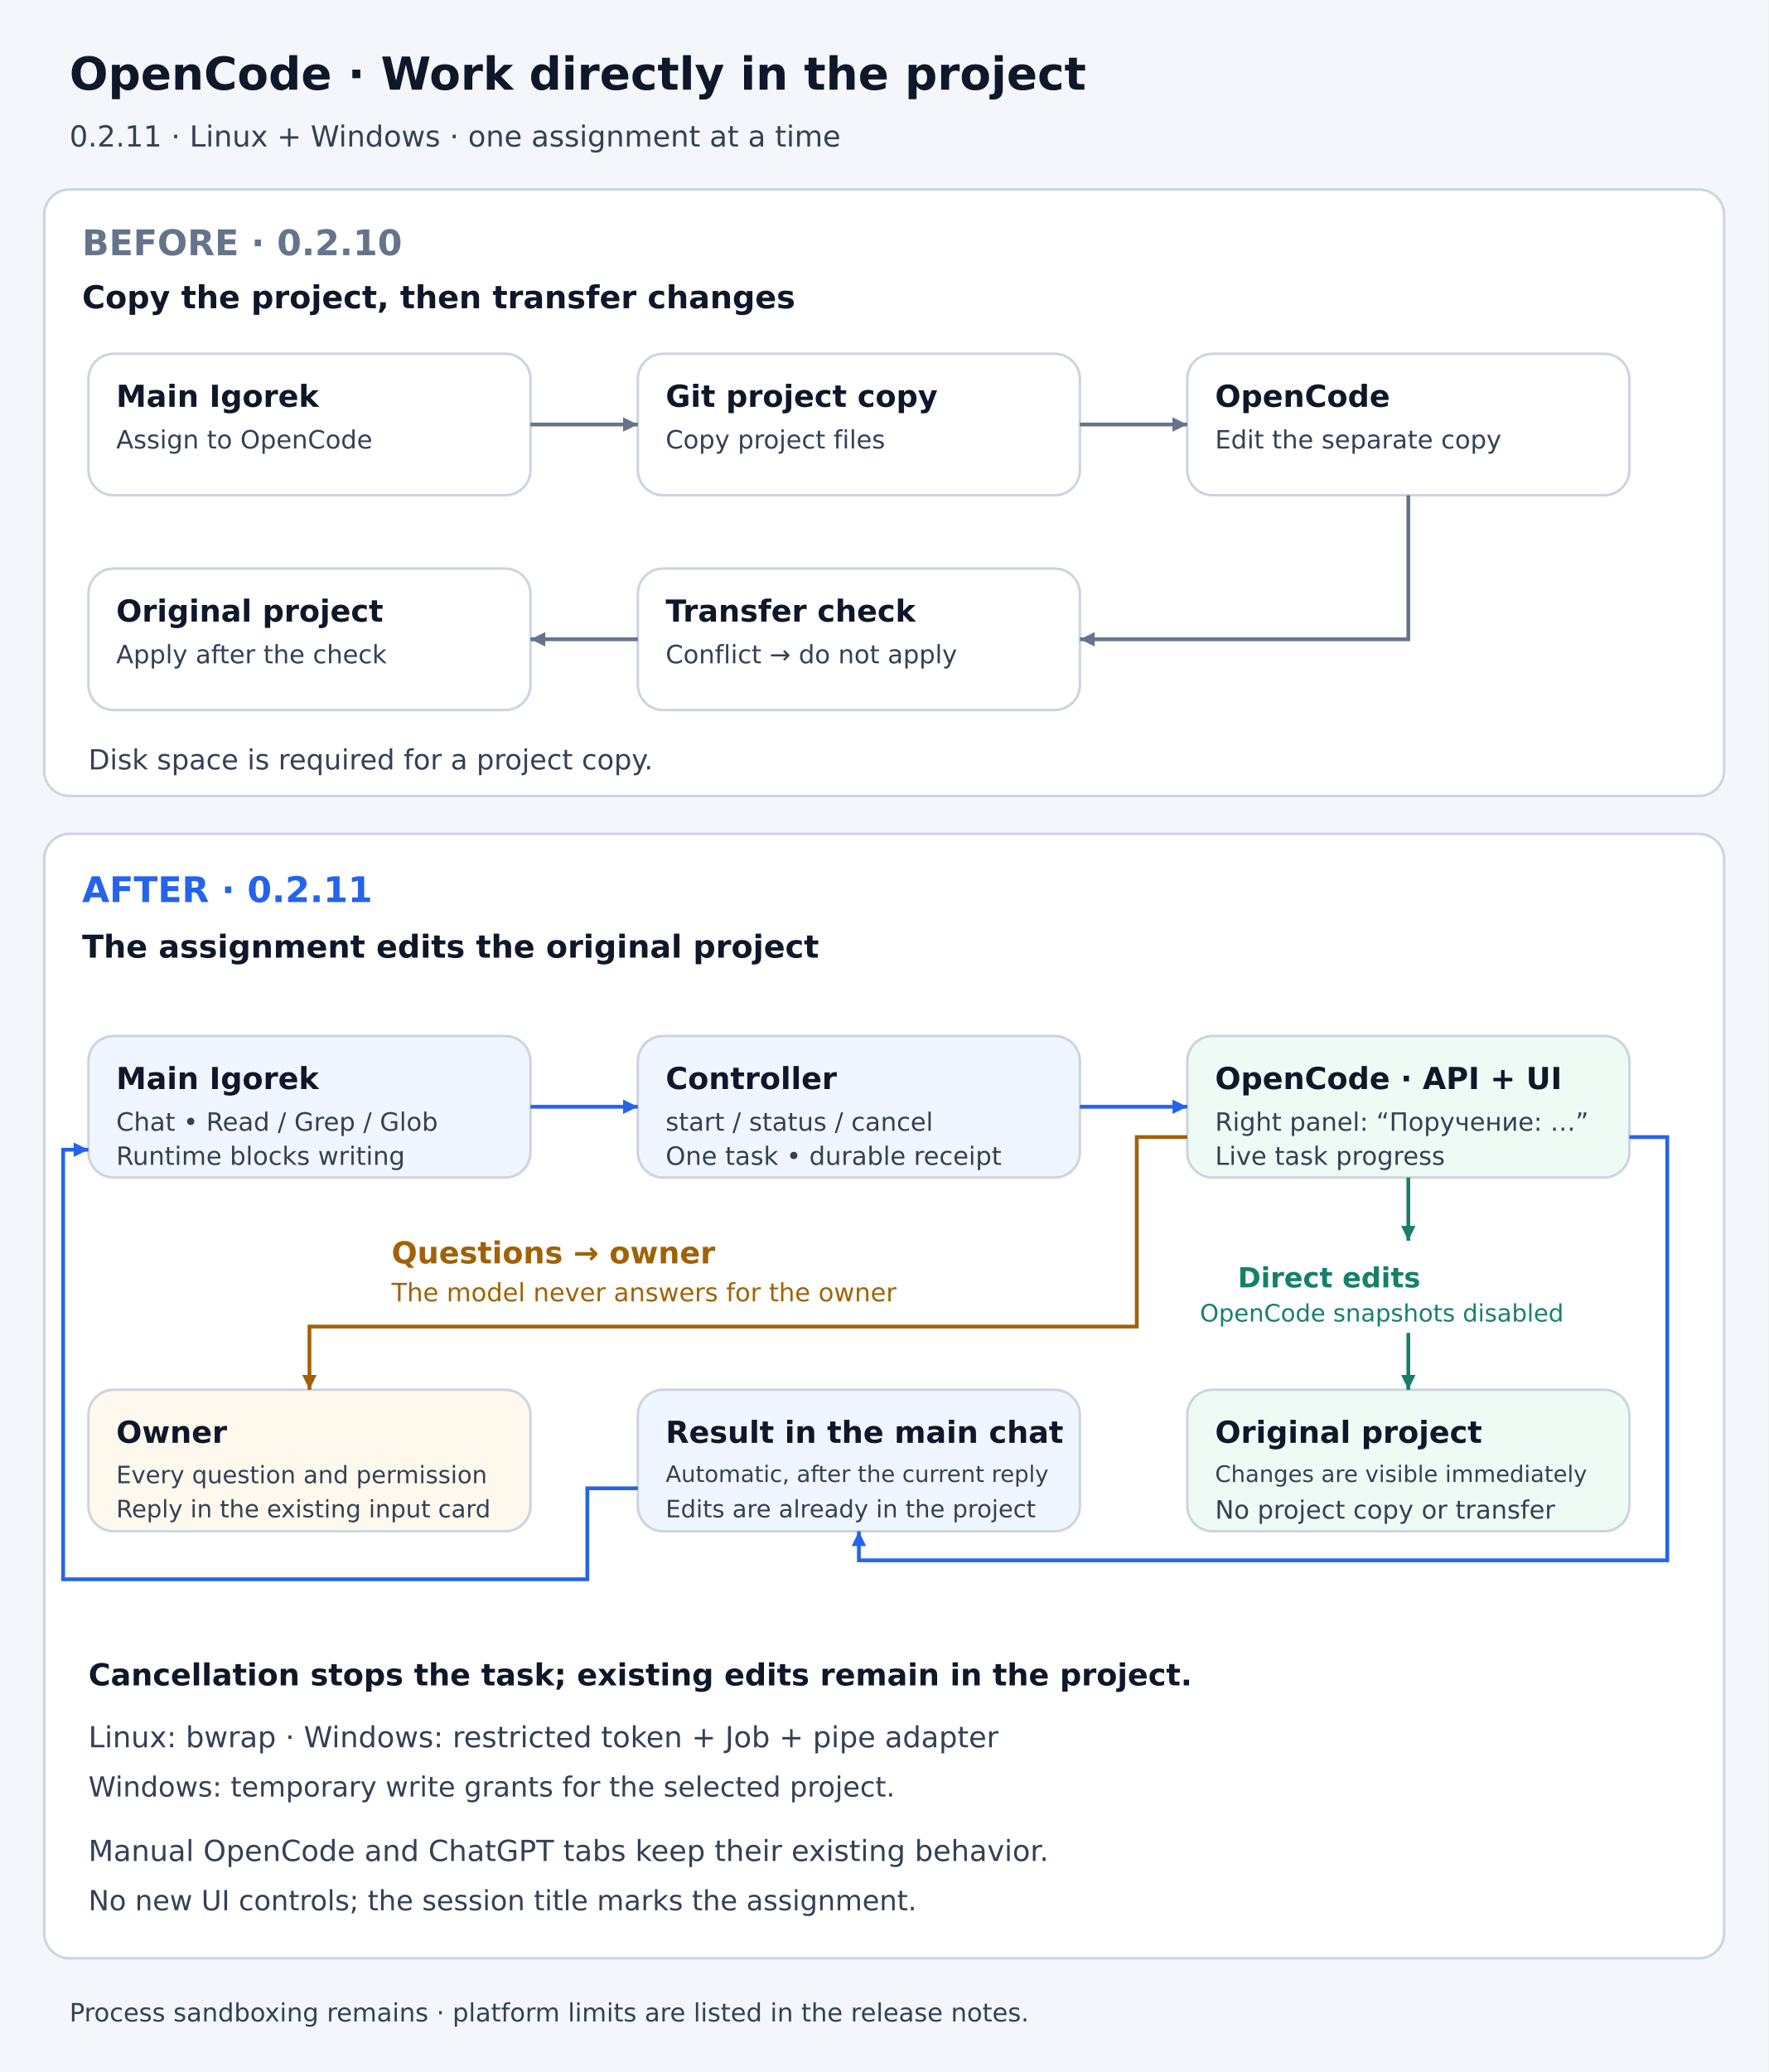
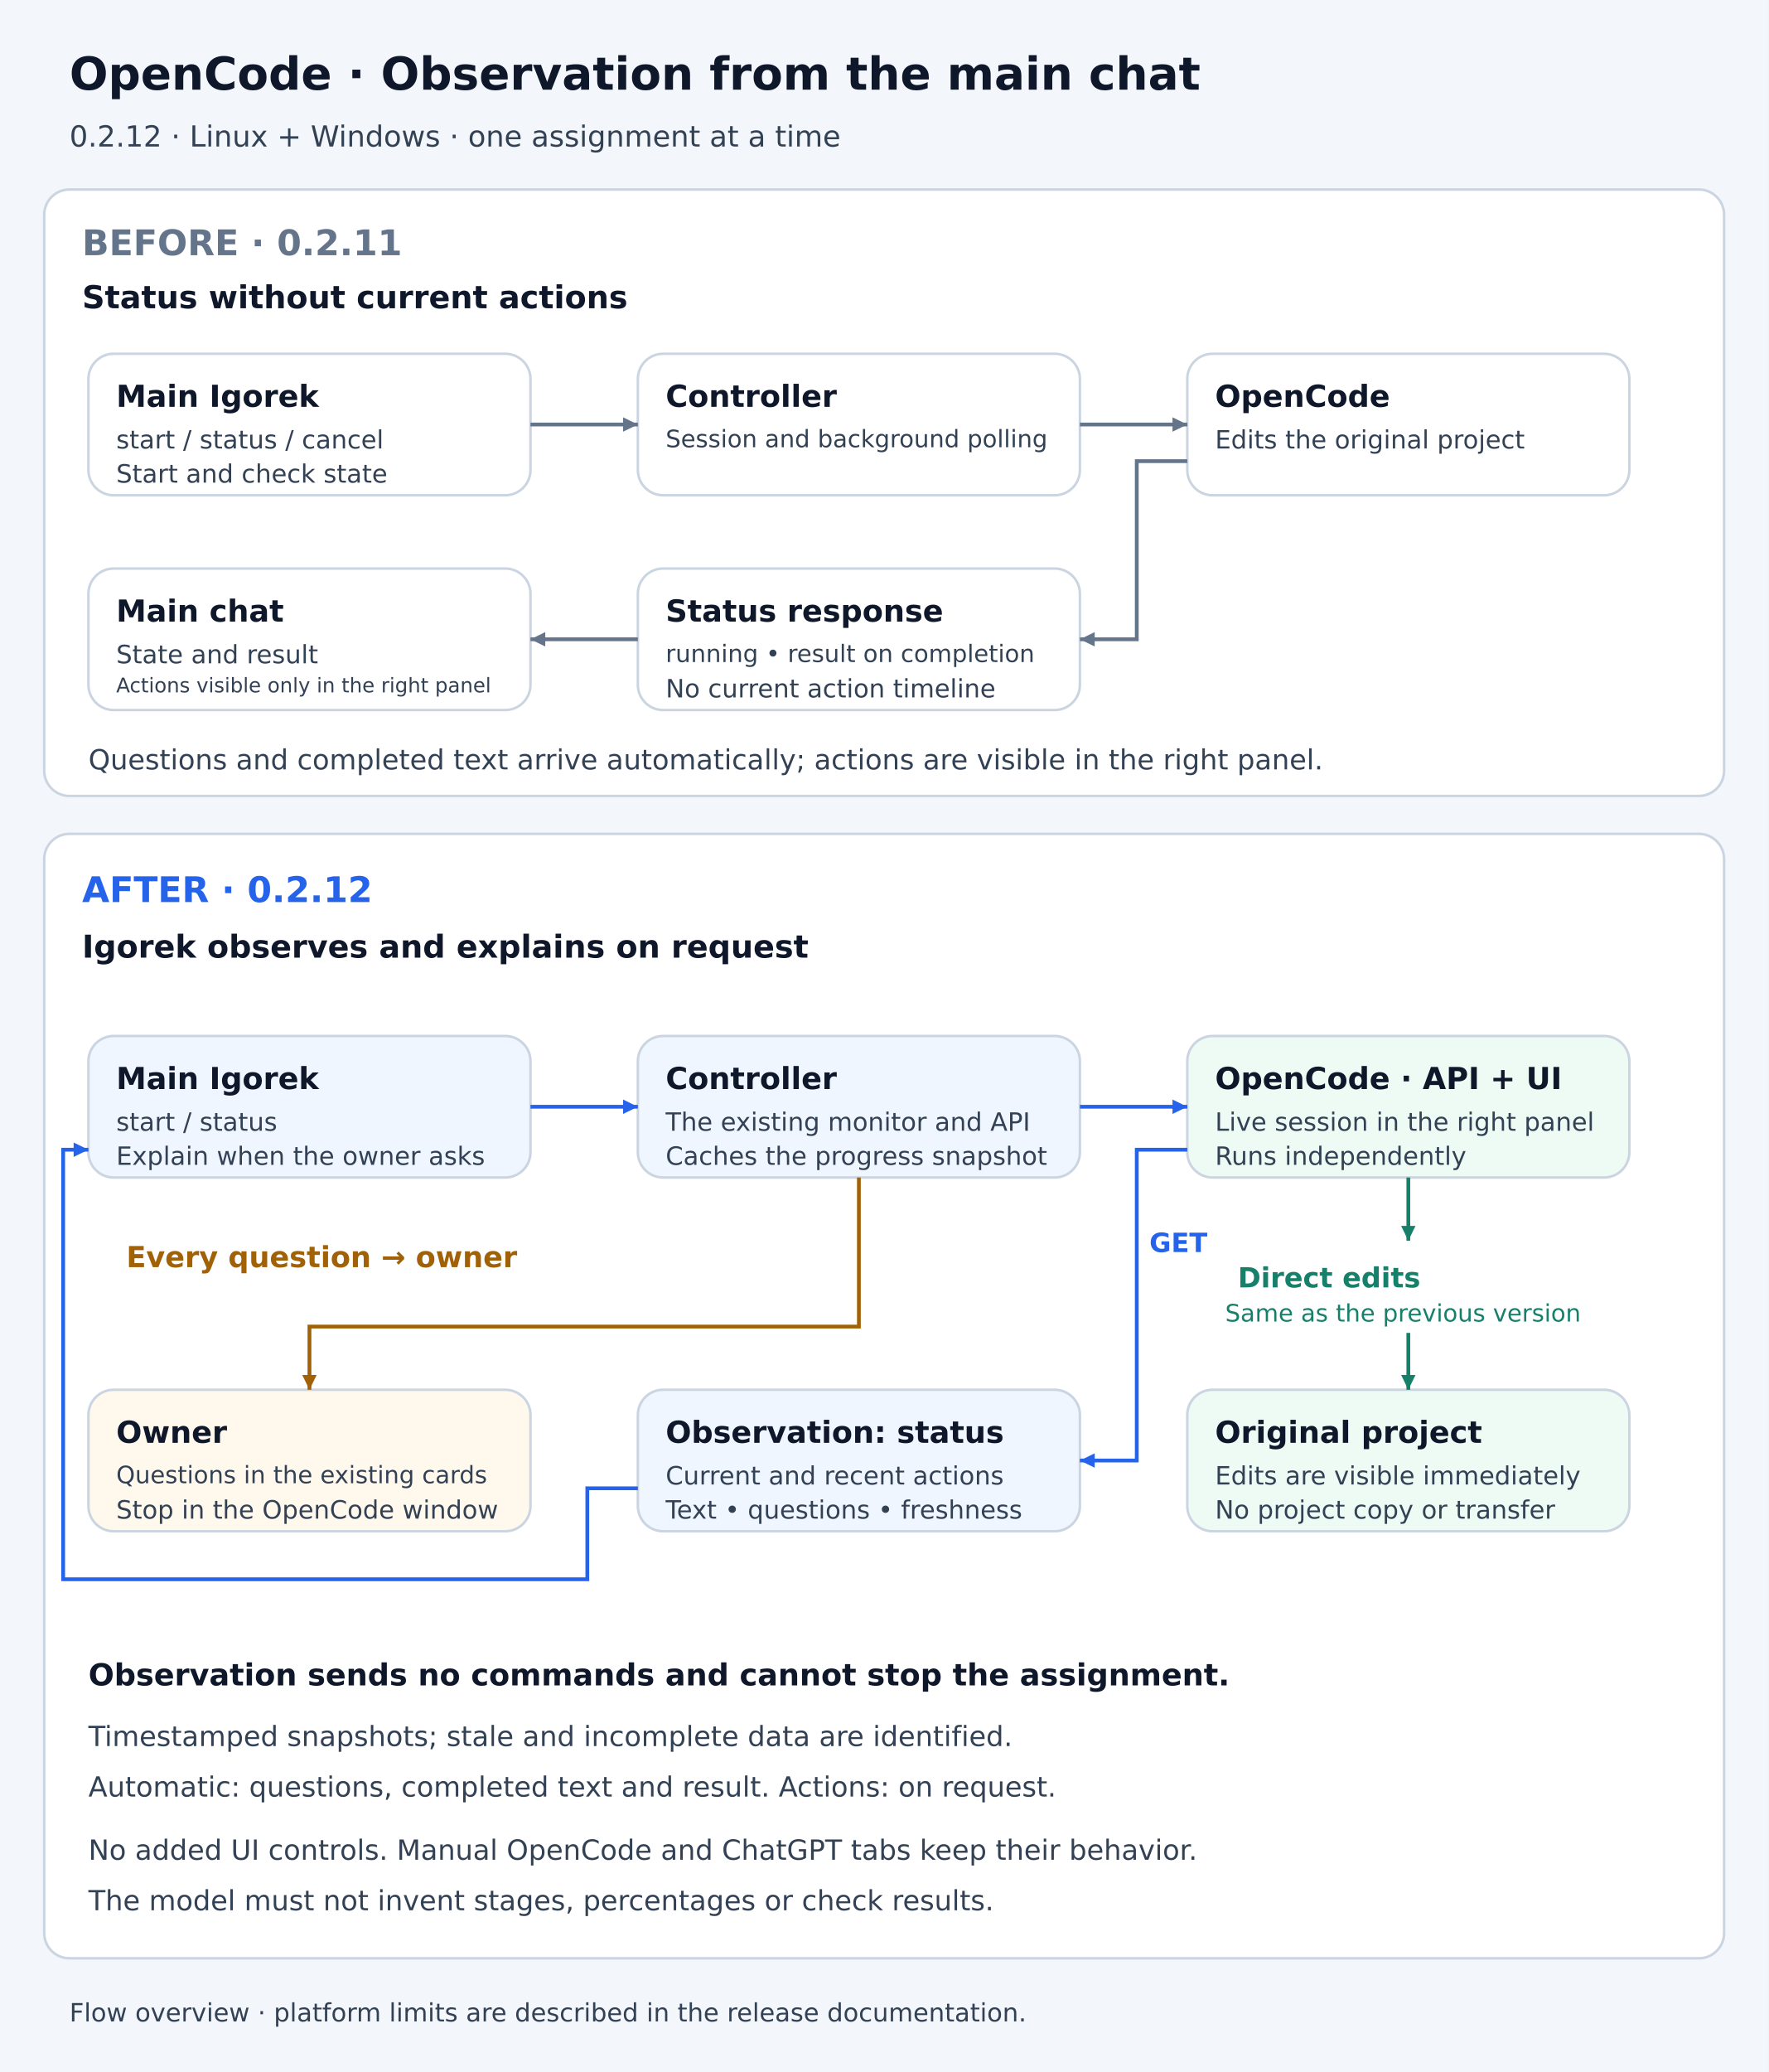
<svg xmlns="http://www.w3.org/2000/svg" width="1400" height="1640" viewBox="0 0 1400 1640">
  <rect width="1400" height="1640" fill="#f3f6fa" />
-   <text x="55" y="71" font-family="DejaVu Sans,sans-serif" font-size="36" font-weight="700" fill="#0f172a">OpenCode · Work directly in the project</text>
-   <text x="55" y="116" font-family="DejaVu Sans,sans-serif" font-size="23" font-weight="400" fill="#334155">0.2.11 · Linux + Windows · one assignment at a time</text>
+   <text x="55" y="71" font-family="DejaVu Sans,sans-serif" font-size="36" font-weight="700" fill="#0f172a">OpenCode · Observation from the main chat</text>
+   <text x="55" y="116" font-family="DejaVu Sans,sans-serif" font-size="23" font-weight="400" fill="#334155">0.2.12 · Linux + Windows · one assignment at a time</text>
  <rect x="35" y="150" width="1330" height="480" rx="20" fill="#ffffff" stroke="#cbd5e1" stroke-width="2" />
-   <text x="65" y="202" font-family="DejaVu Sans,sans-serif" font-size="28" font-weight="700" fill="#64748b">BEFORE · 0.2.10</text>
-   <text x="65" y="244" font-family="DejaVu Sans,sans-serif" font-size="25" font-weight="700" fill="#0f172a">Copy the project, then transfer changes</text>
+   <text x="65" y="202" font-family="DejaVu Sans,sans-serif" font-size="28" font-weight="700" fill="#64748b">BEFORE · 0.2.11</text>
+   <text x="65" y="244" font-family="DejaVu Sans,sans-serif" font-size="25" font-weight="700" fill="#0f172a">Status without current actions</text>
  <rect x="70" y="280" width="350" height="112" rx="20" fill="#ffffff" stroke="#cbd5e1" stroke-width="2" />
  <text x="92" y="322" font-family="DejaVu Sans,sans-serif" font-size="24" font-weight="700" fill="#0f172a">Main Igorek</text>
-   <text x="92" y="355" font-family="DejaVu Sans,sans-serif" font-size="20" font-weight="400" fill="#334155">Assign to OpenCode</text>
+   <text x="92" y="355" font-family="DejaVu Sans,sans-serif" font-size="20" font-weight="400" fill="#334155">start / status / cancel</text>
+   <text x="92" y="382" font-family="DejaVu Sans,sans-serif" font-size="20" font-weight="400" fill="#334155">Start and check state</text>
  <rect x="505" y="280" width="350" height="112" rx="20" fill="#ffffff" stroke="#cbd5e1" stroke-width="2" />
-   <text x="527" y="322" font-family="DejaVu Sans,sans-serif" font-size="24" font-weight="700" fill="#0f172a">Git project copy</text>
-   <text x="527" y="355" font-family="DejaVu Sans,sans-serif" font-size="20" font-weight="400" fill="#334155">Copy project files</text>
+   <text x="527" y="322" font-family="DejaVu Sans,sans-serif" font-size="24" font-weight="700" fill="#0f172a">Controller</text>
+   <text x="527" y="354" font-family="DejaVu Sans,sans-serif" font-size="19" font-weight="400" fill="#334155">Session and background polling</text>
  <rect x="940" y="280" width="350" height="112" rx="20" fill="#ffffff" stroke="#cbd5e1" stroke-width="2" />
  <text x="962" y="322" font-family="DejaVu Sans,sans-serif" font-size="24" font-weight="700" fill="#0f172a">OpenCode</text>
-   <text x="962" y="355" font-family="DejaVu Sans,sans-serif" font-size="20" font-weight="400" fill="#334155">Edit the separate copy</text>
+   <text x="962" y="355" font-family="DejaVu Sans,sans-serif" font-size="20" font-weight="400" fill="#334155">Edits the original project</text>
  <polyline points="420,336 505,336" fill="none" stroke="#64748b" stroke-width="3" />
  <polygon points="505.0,336.0 493.3,341.7 493.3,330.3" fill="#64748b" />
  <polyline points="855,336 940,336" fill="none" stroke="#64748b" stroke-width="3" />
  <polygon points="940.0,336.0 928.3,341.7 928.3,330.3" fill="#64748b" />
  <rect x="505" y="450" width="350" height="112" rx="20" fill="#ffffff" stroke="#cbd5e1" stroke-width="2" />
-   <text x="527" y="492" font-family="DejaVu Sans,sans-serif" font-size="24" font-weight="700" fill="#0f172a">Transfer check</text>
-   <text x="527" y="525" font-family="DejaVu Sans,sans-serif" font-size="20" font-weight="400" fill="#334155">Conflict → do not apply</text>
+   <text x="527" y="492" font-family="DejaVu Sans,sans-serif" font-size="24" font-weight="700" fill="#0f172a">Status response</text>
+   <text x="527" y="524" font-family="DejaVu Sans,sans-serif" font-size="19" font-weight="400" fill="#334155">running • result on completion</text>
+   <text x="527" y="552" font-family="DejaVu Sans,sans-serif" font-size="20" font-weight="400" fill="#334155">No current action timeline</text>
  <rect x="70" y="450" width="350" height="112" rx="20" fill="#ffffff" stroke="#cbd5e1" stroke-width="2" />
-   <text x="92" y="492" font-family="DejaVu Sans,sans-serif" font-size="24" font-weight="700" fill="#0f172a">Original project</text>
-   <text x="92" y="525" font-family="DejaVu Sans,sans-serif" font-size="20" font-weight="400" fill="#334155">Apply after the check</text>
-   <polyline points="1115,392 1115,506 855,506" fill="none" stroke="#64748b" stroke-width="3" />
+   <text x="92" y="492" font-family="DejaVu Sans,sans-serif" font-size="24" font-weight="700" fill="#0f172a">Main chat</text>
+   <text x="92" y="525" font-family="DejaVu Sans,sans-serif" font-size="20" font-weight="400" fill="#334155">State and result</text>
+   <text x="92" y="548" font-family="DejaVu Sans,sans-serif" font-size="16" font-weight="400" fill="#334155">Actions visible only in the right panel</text>
+   <polyline points="940,365 900,365 900,506 855,506" fill="none" stroke="#64748b" stroke-width="3" />
  <polygon points="855.0,506.0 866.7,500.3 866.7,511.7" fill="#64748b" />
  <polyline points="505,506 420,506" fill="none" stroke="#64748b" stroke-width="3" />
  <polygon points="420.0,506.0 431.7,500.3 431.7,511.7" fill="#64748b" />
-   <text x="70" y="609" font-family="DejaVu Sans,sans-serif" font-size="22" font-weight="400" fill="#334155">Disk space is required for a project copy.</text>
+   <text x="70" y="609" font-family="DejaVu Sans,sans-serif" font-size="22" font-weight="400" fill="#334155">Questions and completed text arrive automatically; actions are visible in the right panel.</text>
  <rect x="35" y="660" width="1330" height="890" rx="20" fill="#ffffff" stroke="#cbd5e1" stroke-width="2" />
-   <text x="65" y="714" font-family="DejaVu Sans,sans-serif" font-size="28" font-weight="700" fill="#2563eb">AFTER · 0.2.11</text>
-   <text x="65" y="758" font-family="DejaVu Sans,sans-serif" font-size="25" font-weight="700" fill="#0f172a">The assignment edits the original project</text>
+   <text x="65" y="714" font-family="DejaVu Sans,sans-serif" font-size="28" font-weight="700" fill="#2563eb">AFTER · 0.2.12</text>
+   <text x="65" y="758" font-family="DejaVu Sans,sans-serif" font-size="25" font-weight="700" fill="#0f172a">Igorek observes and explains on request</text>
  <rect x="70" y="820" width="350" height="112" rx="20" fill="#eff6ff" stroke="#cbd5e1" stroke-width="2" />
  <text x="92" y="862" font-family="DejaVu Sans,sans-serif" font-size="24" font-weight="700" fill="#0f172a">Main Igorek</text>
-   <text x="92" y="895" font-family="DejaVu Sans,sans-serif" font-size="20" font-weight="400" fill="#334155">Chat • Read / Grep / Glob</text>
-   <text x="92" y="922" font-family="DejaVu Sans,sans-serif" font-size="20" font-weight="400" fill="#334155">Runtime blocks writing</text>
+   <text x="92" y="895" font-family="DejaVu Sans,sans-serif" font-size="20" font-weight="400" fill="#334155">start / status</text>
+   <text x="92" y="922" font-family="DejaVu Sans,sans-serif" font-size="20" font-weight="400" fill="#334155">Explain when the owner asks</text>
  <rect x="505" y="820" width="350" height="112" rx="20" fill="#eff6ff" stroke="#cbd5e1" stroke-width="2" />
  <text x="527" y="862" font-family="DejaVu Sans,sans-serif" font-size="24" font-weight="700" fill="#0f172a">Controller</text>
-   <text x="527" y="895" font-family="DejaVu Sans,sans-serif" font-size="20" font-weight="400" fill="#334155">start / status / cancel</text>
-   <text x="527" y="922" font-family="DejaVu Sans,sans-serif" font-size="20" font-weight="400" fill="#334155">One task • durable receipt</text>
+   <text x="527" y="895" font-family="DejaVu Sans,sans-serif" font-size="20" font-weight="400" fill="#334155">The existing monitor and API</text>
+   <text x="527" y="922" font-family="DejaVu Sans,sans-serif" font-size="20" font-weight="400" fill="#334155">Caches the progress snapshot</text>
  <rect x="940" y="820" width="350" height="112" rx="20" fill="#eefbf5" stroke="#cbd5e1" stroke-width="2" />
  <text x="962" y="862" font-family="DejaVu Sans,sans-serif" font-size="24" font-weight="700" fill="#0f172a">OpenCode · API + UI</text>
-   <text x="962" y="895" font-family="DejaVu Sans,sans-serif" font-size="20" font-weight="400" fill="#334155">Right panel: “Поручение: …”</text>
-   <text x="962" y="922" font-family="DejaVu Sans,sans-serif" font-size="20" font-weight="400" fill="#334155">Live task progress</text>
+   <text x="962" y="895" font-family="DejaVu Sans,sans-serif" font-size="20" font-weight="400" fill="#334155">Live session in the right panel</text>
+   <text x="962" y="922" font-family="DejaVu Sans,sans-serif" font-size="20" font-weight="400" fill="#334155">Runs independently</text>
  <polyline points="420,876 505,876" fill="none" stroke="#2563eb" stroke-width="3" />
  <polygon points="505.0,876.0 493.3,881.7 493.3,870.3" fill="#2563eb" />
  <polyline points="855,876 940,876" fill="none" stroke="#2563eb" stroke-width="3" />
  <polygon points="940.0,876.0 928.3,881.7 928.3,870.3" fill="#2563eb" />
  <rect x="940" y="1100" width="350" height="112" rx="20" fill="#eefbf5" stroke="#cbd5e1" stroke-width="2" />
  <text x="962" y="1142" font-family="DejaVu Sans,sans-serif" font-size="24" font-weight="700" fill="#0f172a">Original project</text>
-   <text x="962" y="1173" font-family="DejaVu Sans,sans-serif" font-size="18" font-weight="400" fill="#334155">Changes are visible immediately</text>
+   <text x="962" y="1175" font-family="DejaVu Sans,sans-serif" font-size="20" font-weight="400" fill="#334155">Edits are visible immediately</text>
  <text x="962" y="1202" font-family="DejaVu Sans,sans-serif" font-size="20" font-weight="400" fill="#334155">No project copy or transfer</text>
  <polyline points="1115,932 1115,982" fill="none" stroke="#16806a" stroke-width="3" />
  <polygon points="1115.0,982.0 1109.3,970.3 1120.7,970.3" fill="#16806a" />
  <polyline points="1115,1055 1115,1100" fill="none" stroke="#16806a" stroke-width="3" />
  <polygon points="1115.0,1100.0 1109.3,1088.3 1120.7,1088.3" fill="#16806a" />
  <text x="980" y="1019" font-family="DejaVu Sans,sans-serif" font-size="22" font-weight="700" fill="#16806a">Direct edits</text>
-   <text x="950" y="1046" font-family="DejaVu Sans,sans-serif" font-size="19" font-weight="400" fill="#16806a">OpenCode snapshots disabled</text>
+   <text x="970" y="1046" font-family="DejaVu Sans,sans-serif" font-size="19" font-weight="400" fill="#16806a">Same as the previous version</text>
  <rect x="70" y="1100" width="350" height="112" rx="20" fill="#fff8ed" stroke="#cbd5e1" stroke-width="2" />
  <text x="92" y="1142" font-family="DejaVu Sans,sans-serif" font-size="24" font-weight="700" fill="#0f172a">Owner</text>
-   <text x="92" y="1174" font-family="DejaVu Sans,sans-serif" font-size="19" font-weight="400" fill="#334155">Every question and permission</text>
-   <text x="92" y="1201" font-family="DejaVu Sans,sans-serif" font-size="19" font-weight="400" fill="#334155">Reply in the existing input card</text>
-   <polyline points="940,900 900,900 900,1050 245,1050 245,1100" fill="none" stroke="#a16207" stroke-width="3" />
+   <text x="92" y="1174" font-family="DejaVu Sans,sans-serif" font-size="19" font-weight="400" fill="#334155">Questions in the existing cards</text>
+   <text x="92" y="1202" font-family="DejaVu Sans,sans-serif" font-size="20" font-weight="400" fill="#334155">Stop in the OpenCode window</text>
+   <polyline points="680,932 680,1050 245,1050 245,1100" fill="none" stroke="#a16207" stroke-width="3" />
  <polygon points="245.0,1100.0 239.3,1088.3 250.7,1088.3" fill="#a16207" />
-   <text x="310" y="1000" font-family="DejaVu Sans,sans-serif" font-size="24" font-weight="700" fill="#a16207">Questions → owner</text>
-   <text x="310" y="1030" font-family="DejaVu Sans,sans-serif" font-size="20" font-weight="400" fill="#a16207">The model never answers for the owner</text>
+   <text x="100" y="1003" font-family="DejaVu Sans,sans-serif" font-size="23" font-weight="700" fill="#a16207">Every question → owner</text>
  <rect x="505" y="1100" width="350" height="112" rx="20" fill="#eff6ff" stroke="#cbd5e1" stroke-width="2" />
-   <text x="527" y="1142" font-family="DejaVu Sans,sans-serif" font-size="24" font-weight="700" fill="#0f172a">Result in the main chat</text>
-   <text x="527" y="1173" font-family="DejaVu Sans,sans-serif" font-size="18" font-weight="400" fill="#334155">Automatic, after the current reply</text>
-   <text x="527" y="1201" font-family="DejaVu Sans,sans-serif" font-size="19" font-weight="400" fill="#334155">Edits are already in the project</text>
-   <polyline points="1290,900 1320,900 1320,1235 680,1235 680,1212" fill="none" stroke="#2563eb" stroke-width="3" />
-   <polygon points="680.0,1212.0 685.7,1223.7 674.3,1223.7" fill="#2563eb" />
+   <text x="527" y="1142" font-family="DejaVu Sans,sans-serif" font-size="24" font-weight="700" fill="#0f172a">Observation: status</text>
+   <text x="527" y="1175" font-family="DejaVu Sans,sans-serif" font-size="20" font-weight="400" fill="#334155">Current and recent actions</text>
+   <text x="527" y="1202" font-family="DejaVu Sans,sans-serif" font-size="20" font-weight="400" fill="#334155">Text • questions • freshness</text>
+   <polyline points="940,910 900,910 900,1156 855,1156" fill="none" stroke="#2563eb" stroke-width="3" />
+   <polygon points="855.0,1156.0 866.7,1150.3 866.7,1161.7" fill="#2563eb" />
+   <text x="910" y="991" font-family="DejaVu Sans,sans-serif" font-size="21" font-weight="700" fill="#2563eb">GET</text>
  <polyline points="505,1178 465,1178 465,1250 50,1250 50,910 70,910" fill="none" stroke="#2563eb" stroke-width="3" />
  <polygon points="70.0,910.0 58.3,915.7 58.3,904.3" fill="#2563eb" />
-   <text x="70" y="1334" font-family="DejaVu Sans,sans-serif" font-size="24" font-weight="700" fill="#0f172a">Cancellation stops the task; existing edits remain in the project.</text>
-   <text x="70" y="1383" font-family="DejaVu Sans,sans-serif" font-size="23" font-weight="400" fill="#334155">Linux: bwrap · Windows: restricted token + Job + pipe adapter</text>
-   <text x="70" y="1422" font-family="DejaVu Sans,sans-serif" font-size="22" font-weight="400" fill="#334155">Windows: temporary write grants for the selected project.</text>
-   <text x="70" y="1473" font-family="DejaVu Sans,sans-serif" font-size="23" font-weight="400" fill="#334155">Manual OpenCode and ChatGPT tabs keep their existing behavior.</text>
-   <text x="70" y="1512" font-family="DejaVu Sans,sans-serif" font-size="22" font-weight="400" fill="#334155">No new UI controls; the session title marks the assignment.</text>
-   <text x="55" y="1600" font-family="DejaVu Sans,sans-serif" font-size="20" font-weight="400" fill="#334155">Process sandboxing remains · platform limits are listed in the release notes.</text>
+   <text x="70" y="1334" font-family="DejaVu Sans,sans-serif" font-size="24" font-weight="700" fill="#0f172a">Observation sends no commands and cannot stop the assignment.</text>
+   <text x="70" y="1382" font-family="DejaVu Sans,sans-serif" font-size="22" font-weight="400" fill="#334155">Timestamped snapshots; stale and incomplete data are identified.</text>
+   <text x="70" y="1422" font-family="DejaVu Sans,sans-serif" font-size="22" font-weight="400" fill="#334155">Automatic: questions, completed text and result. Actions: on request.</text>
+   <text x="70" y="1472" font-family="DejaVu Sans,sans-serif" font-size="22" font-weight="400" fill="#334155">No added UI controls. Manual OpenCode and ChatGPT tabs keep their behavior.</text>
+   <text x="70" y="1512" font-family="DejaVu Sans,sans-serif" font-size="22" font-weight="400" fill="#334155">The model must not invent stages, percentages or check results.</text>
+   <text x="55" y="1600" font-family="DejaVu Sans,sans-serif" font-size="20" font-weight="400" fill="#334155">Flow overview · platform limits are described in the release documentation.</text>
</svg>
